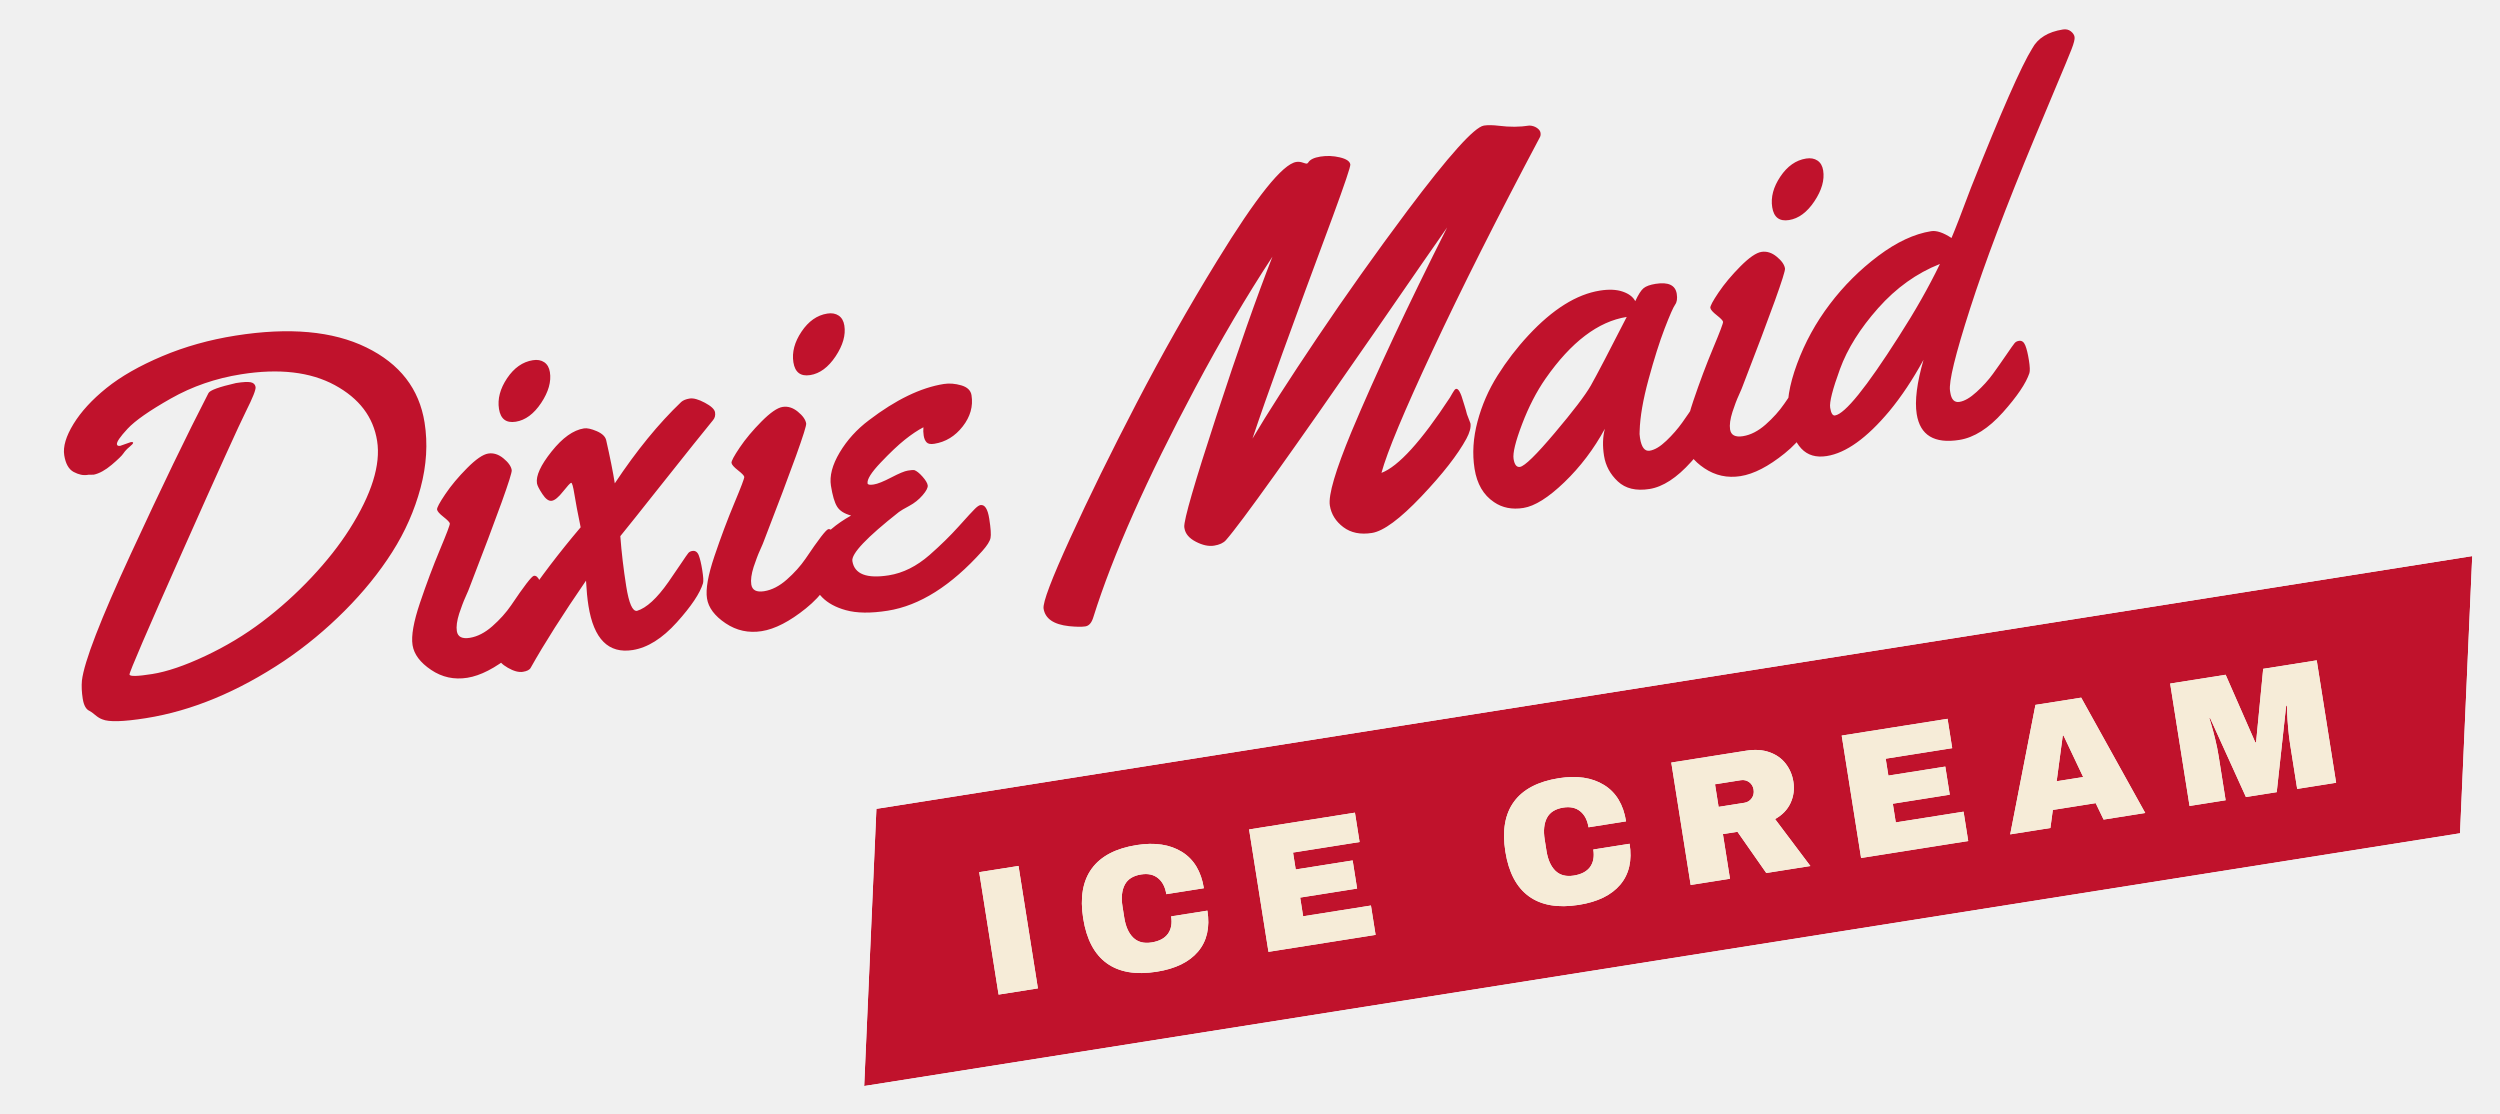
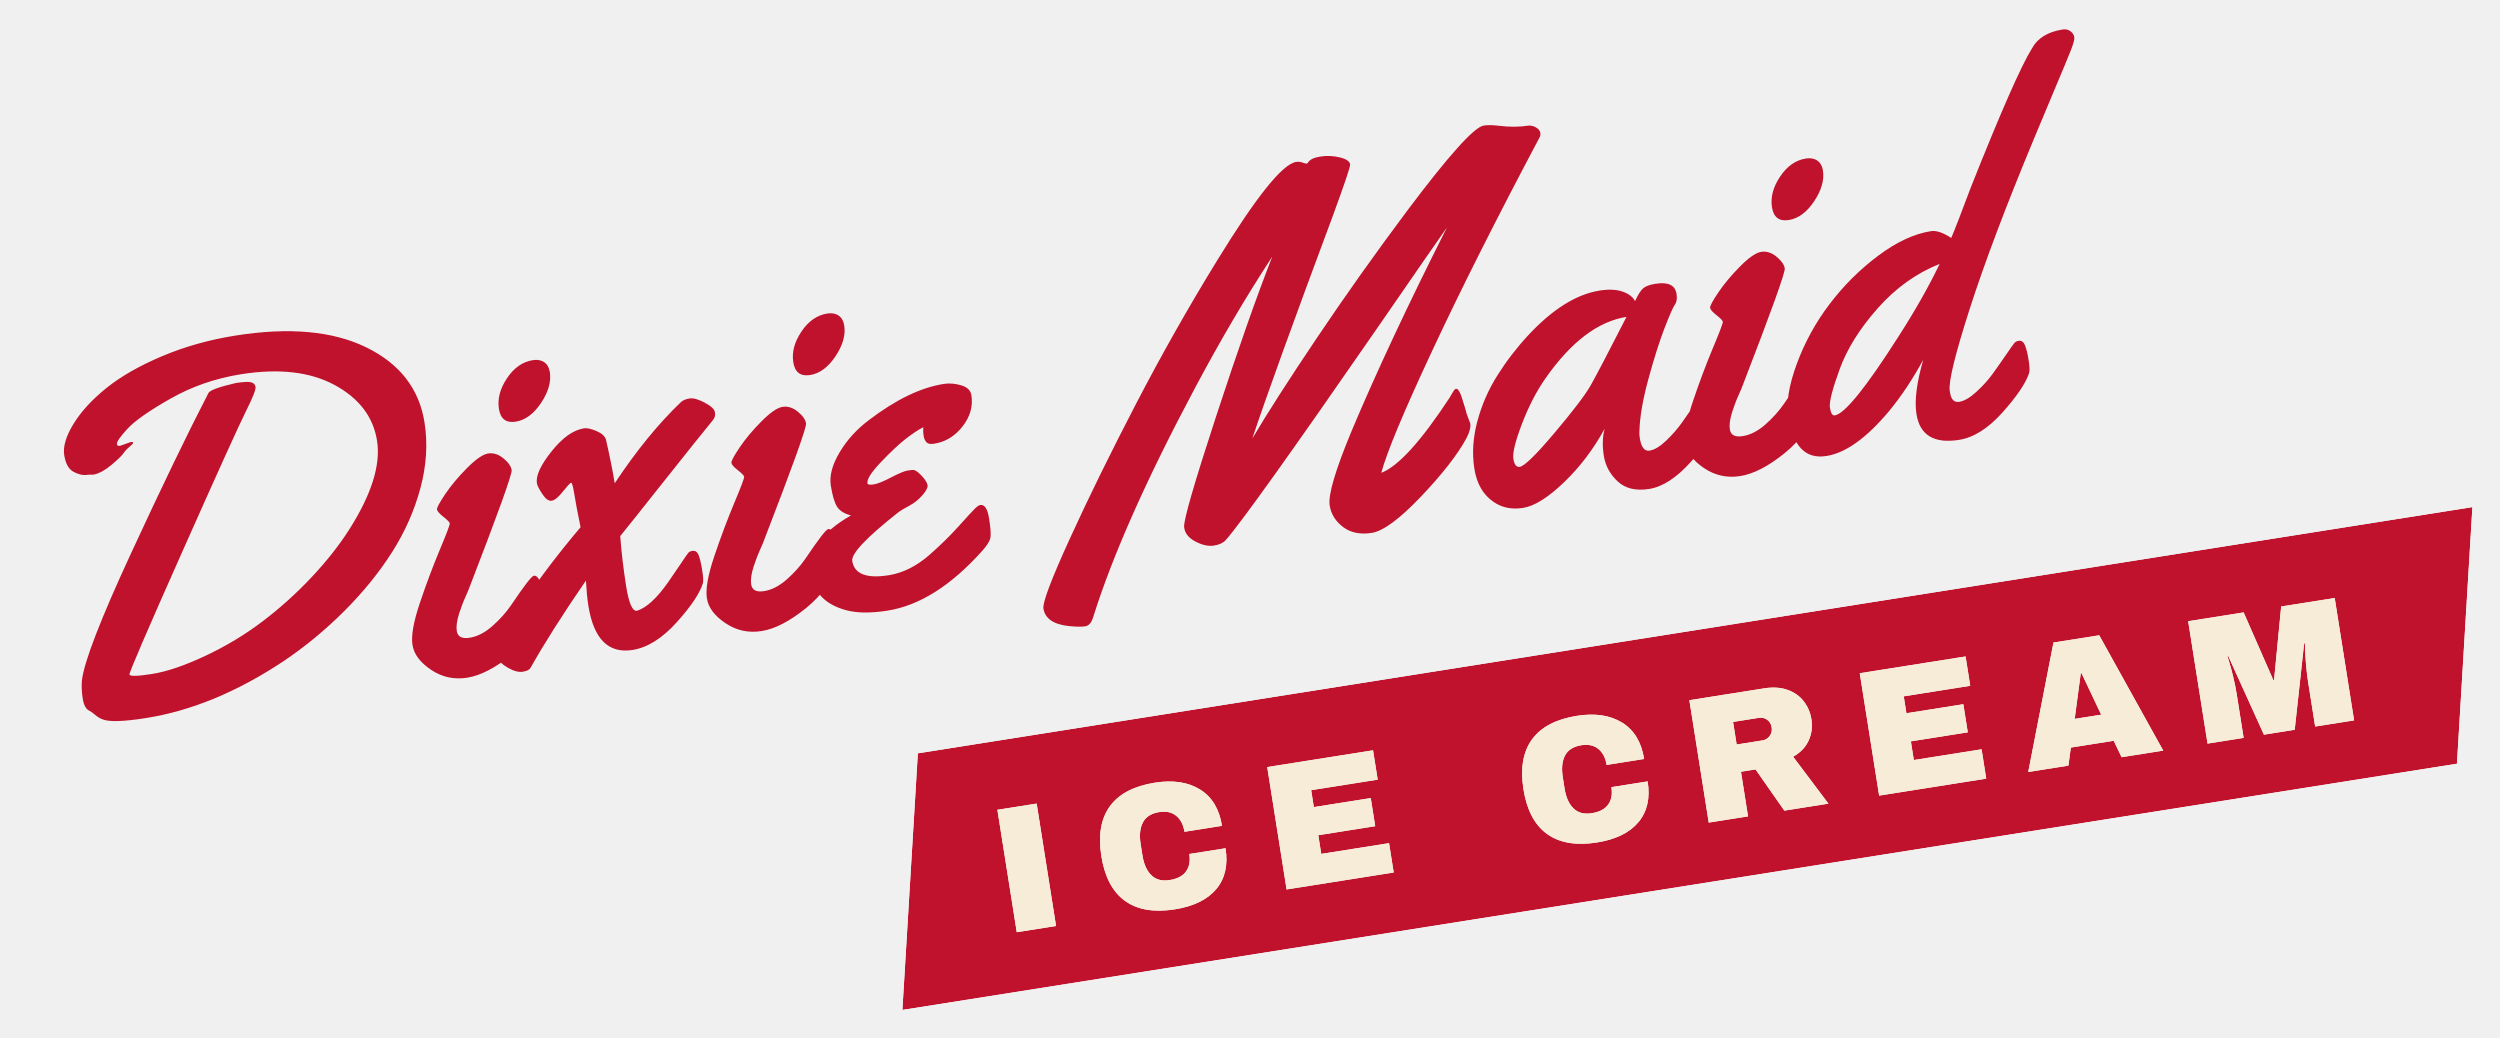
- <svg xmlns="http://www.w3.org/2000/svg" viewBox="2.8 -22.0 721.7 321.5" role="img" aria-label="Dixie Maid ice cream">
-   <g transform="translate(240, 214) rotate(-9)">
+ <svg xmlns="http://www.w3.org/2000/svg" viewBox="2.8 -22.0 721.8 299.5" role="img" aria-label="Dixie Maid ice cream">
+   <g transform="translate(252, 198) rotate(-9)">
    <defs>
      <mask id="knock">
-         <polygon points="16,0 482.424,0 466.424,78.48 0,78.48" fill="white" />
-         <g transform="translate(38.07747, 58.48)">
+         <polygon points="16,0 470.424,0 454.424,72.48 0,72.48" fill="white" />
+         <g transform="translate(31.75276, 55.48)">
          <path d="M15.86 0L4.37 0L4.37-35.78L15.86-35.78 M50.49-36.40Q58.45-36.40 63.08-32.42Q67.70-28.44 67.70-21.06L56.73-21.06Q56.73-24.18 55.09-26Q53.46-27.82 50.44-27.82Q46.96-27.82 45.32-25.64Q43.68-23.45 43.68-19.55L43.68-16.22Q43.68-12.38 45.32-10.17Q46.96-7.96 50.34-7.96Q53.66-7.96 55.38-9.67Q57.10-11.39 57.10-14.51L67.70-14.51Q67.70-7.18 63.21-3.28Q58.71 0.62 50.49 0.62Q41.34 0.62 36.63-4.06Q31.93-8.74 31.93-17.89Q31.93-27.04 36.63-31.72Q41.34-36.40 50.49-36.40 M83.25 0L83.25-35.78L114.19-35.78L114.19-27.20L94.74-27.20L94.74-22.26L111.38-22.26L111.38-14.04L94.74-14.04L94.74-8.58L114.56-8.58L114.56 0  M173.89-36.40Q181.84-36.40 186.47-32.42Q191.10-28.44 191.10-21.06L180.13-21.06Q180.13-24.18 178.49-26Q176.85-27.82 173.84-27.82Q170.35-27.82 168.71-25.64Q167.08-23.45 167.08-19.55L167.08-16.22Q167.08-12.38 168.71-10.17Q170.35-7.96 173.73-7.96Q177.06-7.96 178.78-9.67Q180.49-11.39 180.49-14.51L191.10-14.51Q191.10-7.18 186.60-3.28Q182.10 0.62 173.89 0.62Q164.74 0.62 160.03-4.06Q155.32-8.74 155.32-17.89Q155.32-27.04 160.03-31.72Q164.74-36.40 173.89-36.40 M240.60-24.80Q240.60-21.53 238.84-18.88Q237.07-16.22 233.69-14.98L241.64 0L228.75 0L222.40-13.05L218.14-13.05L218.14 0L206.65 0L206.65-35.78L228.54-35.78Q232.39-35.78 235.12-34.29Q237.85-32.81 239.23-30.29Q240.60-27.77 240.60-24.80M228.90-24.34Q228.90-25.74 227.97-26.68Q227.03-27.61 225.68-27.61L218.14-27.61L218.14-21.01L225.68-21.01Q227.03-21.01 227.97-21.97Q228.90-22.93 228.90-24.34 M256.46 0L256.46-35.78L287.40-35.78L287.40-27.20L267.96-27.20L267.96-22.26L284.60-22.26L284.60-14.04L267.96-14.04L267.96-8.58L287.77-8.58L287.77 0 M339.51 0L327.34 0L325.83-5.04L313.30-5.04L311.79 0L300.04 0L313.09-35.78L326.46-35.78L339.51 0M319.49-25.79L315.69-13.05L323.44-13.05L319.70-25.79 M395.30 0L383.92 0L383.92-12.90Q383.92-15.29 384.10-17.81Q384.28-20.33 384.49-22.05Q384.70-23.76 384.75-24.23L384.54-24.23L377.94 0L368.94 0L362.28-24.18L362.08-24.18Q362.13-23.71 362.36-22.02Q362.60-20.33 362.80-17.81Q363.01-15.29 363.01-12.90L363.01 0L352.46 0L352.46-35.78L368.68-35.78L374.09-15.13L374.30-15.13L379.65-35.78L395.30-35.78" fill="black" />
        </g>
      </mask>
    </defs>
-     <polygon points="16,0 482.424,0 466.424,78.48 0,78.48" fill="#c0122c" mask="url(#knock)" />
-     <g transform="translate(38.07747, 58.48)">
+     <polygon points="16,0 470.424,0 454.424,72.48 0,72.48" fill="#c0122c" mask="url(#knock)" />
+     <g transform="translate(31.75276, 55.48)">
      <path d="M15.86 0L4.37 0L4.37-35.78L15.86-35.78 M50.49-36.40Q58.45-36.40 63.08-32.42Q67.70-28.44 67.70-21.06L56.73-21.06Q56.73-24.18 55.09-26Q53.46-27.82 50.44-27.82Q46.96-27.82 45.32-25.64Q43.68-23.45 43.68-19.55L43.68-16.22Q43.68-12.38 45.32-10.17Q46.96-7.96 50.34-7.96Q53.66-7.96 55.38-9.67Q57.10-11.39 57.10-14.51L67.70-14.51Q67.70-7.18 63.21-3.28Q58.71 0.62 50.49 0.62Q41.34 0.62 36.63-4.06Q31.93-8.74 31.93-17.89Q31.93-27.04 36.63-31.72Q41.34-36.40 50.49-36.40 M83.25 0L83.25-35.78L114.19-35.78L114.19-27.20L94.74-27.20L94.74-22.26L111.38-22.26L111.38-14.04L94.74-14.04L94.74-8.58L114.56-8.58L114.56 0  M173.89-36.40Q181.84-36.40 186.47-32.42Q191.10-28.44 191.10-21.06L180.13-21.06Q180.13-24.18 178.49-26Q176.85-27.82 173.84-27.82Q170.35-27.82 168.71-25.64Q167.08-23.45 167.08-19.55L167.08-16.22Q167.08-12.38 168.71-10.17Q170.35-7.96 173.73-7.96Q177.06-7.96 178.78-9.67Q180.49-11.39 180.49-14.51L191.10-14.51Q191.10-7.18 186.60-3.28Q182.10 0.62 173.89 0.62Q164.74 0.62 160.03-4.06Q155.32-8.74 155.32-17.89Q155.32-27.04 160.03-31.72Q164.74-36.40 173.89-36.40 M240.60-24.80Q240.60-21.53 238.84-18.88Q237.07-16.22 233.69-14.98L241.64 0L228.75 0L222.40-13.05L218.14-13.05L218.14 0L206.65 0L206.65-35.78L228.54-35.78Q232.39-35.78 235.12-34.29Q237.85-32.81 239.23-30.29Q240.60-27.77 240.60-24.80M228.90-24.34Q228.90-25.74 227.97-26.68Q227.03-27.61 225.68-27.61L218.14-27.61L218.14-21.01L225.68-21.01Q227.03-21.01 227.97-21.97Q228.90-22.93 228.90-24.34 M256.46 0L256.46-35.78L287.40-35.78L287.40-27.20L267.96-27.20L267.96-22.26L284.60-22.26L284.60-14.04L267.96-14.04L267.96-8.58L287.77-8.58L287.77 0 M339.51 0L327.34 0L325.83-5.04L313.30-5.04L311.79 0L300.04 0L313.09-35.78L326.46-35.78L339.51 0M319.49-25.79L315.69-13.05L323.44-13.05L319.70-25.79 M395.30 0L383.92 0L383.92-12.90Q383.92-15.29 384.10-17.81Q384.28-20.33 384.49-22.05Q384.70-23.76 384.75-24.23L384.54-24.23L377.94 0L368.94 0L362.28-24.18L362.08-24.18Q362.13-23.71 362.36-22.02Q362.60-20.33 362.80-17.81Q363.01-15.29 363.01-12.90L363.01 0L352.46 0L352.46-35.78L368.68-35.78L374.09-15.13L374.30-15.13L379.65-35.78L395.30-35.78" fill="#f6ecd8" />
    </g>
  </g>
  <g transform="translate(28, 188) rotate(-9)">
    <path d="M35.23-71.78L33.69-72L33.40-72Q31.57-72 29.63-73.46Q27.69-74.93 27.69-78.66Q27.69-82.40 31.75-87.16Q35.82-91.92 42.77-95.91Q49.73-99.90 60.10-102.47Q70.46-105.03 81.96-105.03Q105.47-105.03 118.69-95.76Q131.91-86.50 131.91-71.70Q131.91-62.48 127.81-53.25Q123.71-44.02 116.82-36.22Q109.94-28.42 100.63-21.64Q91.33-14.87 81.15-10.11Q59.18 0 39.11 0Q29.22 0 26.66-1.61Q25.71-2.12 24.79-3.19Q23.88-4.25 23.36-4.61Q21.97-5.49 21.97-8.39Q21.97-11.28 22.56-13.62Q24.76-21.46 42.30-47.64Q59.84-73.83 71.63-89.87Q72.44-90.97 79.91-91.48Q82.98-91.48 84.16-91.04Q85.33-90.60 85.33-89.47Q85.33-88.33 81.52-83.02Q77.71-77.71 57.06-45.89Q36.40-14.06 36.40-13.18Q36.40-12.30 42.88-12.30Q49.37-12.30 58.85-15.05Q68.33-17.80 76.68-22.27Q85.03-26.73 92.65-32.63Q100.27-38.53 105.69-44.68Q117.55-58.15 117.55-68.63Q117.55-79.10 108-86.43Q98.44-93.75 81.81-93.75Q70.61-93.75 60.64-90.01Q50.68-86.28 46.95-83.35Q43.21-80.42 43.21-79.39Q43.21-78.81 44.09-78.81L47.24-79.39Q47.90-79.39 47.90-79.10Q47.90-78.81 46.66-78.08Q45.41-77.34 44.64-76.50Q43.87-75.66 40.80-73.79Q37.72-71.92 35.23-71.78M169.92-80.42Q169.92-76.25 166.04-72.03Q162.16-67.82 157.95-67.82Q153.74-67.82 153.74-72.22Q153.74-76.61 157.43-80.60Q161.13-84.59 165.60-84.59Q167.58-84.59 168.75-83.50Q169.92-82.40 169.92-80.42M158.06-16.48Q158.06-14.28 157.62-13.33Q154.03-6.01 146.19-1.50Q138.35 3 132.57 3Q126.78 3 122.61-0.88Q118.43-4.76 118.43-8.79Q118.43-12.82 122.46-20.51Q126.49-28.20 130.52-34.72Q134.55-41.24 134.55-41.78Q134.55-42.33 133.04-43.95Q131.54-45.56 131.54-46.33Q131.54-47.09 134.58-50.35Q137.62-53.61 141.98-56.80Q146.34-59.99 148.65-59.99Q150.95-59.99 152.78-57.93Q154.61-55.88 154.61-54.20Q154.61-52.51 137.18-22.49Q136.96-22.05 135.97-20.54Q134.99-19.04 134.44-18.05Q133.89-17.07 133.15-15.67Q131.69-12.74 131.69-10.77Q131.69-8.28 135.06-8.28Q138.43-8.28 142.05-10.58Q145.68-12.89 148.32-15.67Q155.20-23.07 156.15-23.07Q158.06-23.07 158.06-16.48M206.03-65.99Q206.98-66.58 208.59-66.58Q210.21-66.58 212.70-64.71Q215.19-62.84 215.19-61.49Q215.19-60.13 214.23-59.33Q213.28-58.52 207.53-53.28Q201.78-48.05 194.38-41.24Q186.99-34.42 182.59-30.47Q182.01-23.44 182.01-15.93Q182.01-8.42 183.98-8.42Q188.23-9.01 194.24-15.23Q196.44-17.50 198.60-19.85Q200.76-22.19 201.23-22.60Q201.71-23 202.44-23Q203.76-23 204.09-21.46Q204.42-19.92 204.42-17.03Q204.42-14.14 204.05-13.33Q202.08-9.23 194.79-3.33Q187.50 2.56 180.98 2.56Q170.36 2.56 170.36-12.08Q170.36-15.09 170.80-19.34Q158.57-6.45 151.10 3Q150.51 3.81 148.68 3.81Q146.85 3.81 144.58 1.98Q142.31 0.15 142.31-1.35Q142.31-2.86 142.60-3.74Q143.41-6.67 152.01-15.97Q160.62-25.27 171.68-34.79Q171.39-41.09 171.39-44.49Q171.39-47.90 170.98-47.90Q170.58-47.90 168.27-45.78Q165.97-43.65 164.65-43.65Q163.33-43.65 162.27-46Q161.21-48.34 161.21-49.29Q161.21-52.59 166.81-57.71Q172.41-62.84 177.10-62.84Q178.42-62.84 180.58-61.49Q182.74-60.13 182.89-58.52Q183.40-50.83 183.40-45.78Q194.90-58.30 206.03-65.99M255.98-80.42Q255.98-76.25 252.10-72.03Q248.22-67.82 244.01-67.82Q239.79-67.82 239.79-72.22Q239.79-76.61 243.49-80.60Q247.19-84.59 251.66-84.59Q253.64-84.59 254.81-83.50Q255.98-82.40 255.98-80.42M244.12-16.48Q244.12-14.28 243.68-13.33Q240.09-6.01 232.25-1.50Q224.41 3 218.63 3Q212.84 3 208.67-0.88Q204.49-4.76 204.49-8.79Q204.49-12.82 208.52-20.51Q212.55-28.20 216.58-34.72Q220.61-41.24 220.61-41.78Q220.61-42.33 219.10-43.95Q217.60-45.56 217.60-46.33Q217.60-47.09 220.64-50.35Q223.68-53.61 228.04-56.80Q232.40-59.99 234.70-59.99Q237.01-59.99 238.84-57.93Q240.67-55.88 240.67-54.20Q240.67-52.51 223.24-22.49Q223.02-22.05 222.03-20.54Q221.04-19.04 220.50-18.05Q219.95-17.07 219.21-15.67Q217.75-12.74 217.75-10.77Q217.75-8.28 221.12-8.28Q224.49-8.28 228.11-10.58Q231.74-12.89 234.38-15.67Q241.26-23.07 242.21-23.07Q244.12-23.07 244.12-16.48M289.09-54.79Q289.09-49.95 285.17-46.29Q281.25-42.63 276.27-42.63Q274.66-42.63 274.15-43.40Q273.63-44.17 273.63-45.41Q273.63-46.66 273.93-47.83Q271.29-46.95 268.07-45.12Q264.84-43.29 260.16-39.70Q255.47-36.11 255.47-34.35Q255.47-33.76 257.19-33.76Q258.91-33.76 262.50-34.97Q266.09-36.18 267.52-36.18Q268.95-36.18 269.38-36.04Q270.34-35.52 271.44-33.80Q272.53-32.08 272.53-31.09Q272.53-30.10 270.63-28.49Q268.73-26.88 266.31-26.04Q263.89-25.20 263.09-24.76Q247.63-16.11 247.63-12.89Q247.63-7.18 257.37-7.18Q263.60-7.18 269.90-11.13Q275.24-14.50 279.53-17.98Q283.81-21.46 284.95-22.27Q286.08-23.07 286.67-23.07Q288.57-23.07 288.57-18.82Q288.57-14.58 288.06-13.22Q287.55-11.87 285.13-9.89Q269.46 2.86 255.47 2.86Q248 2.86 243.53 0.81Q235.33-2.93 235.33-10.62Q235.33-20.73 249.32-25.93Q246.53-27.17 245.73-29.11Q244.92-31.05 244.92-35.34Q244.92-39.62 248.91-44.42Q252.91-49.22 258.69-52.29Q271.58-59.25 281.69-59.25Q284.11-59.25 286.60-58.08Q289.09-56.91 289.09-54.79M429.49-27.03L430.08-24.24Q430.08-22.49 428.25-20.07Q423.41-13.77 412.76-5.60Q402.10 2.56 397.05 2.56Q391.99 2.56 389.14-0.40Q386.28-3.37 386.28-7.18Q386.28-11.72 395.80-27.25Q410.08-50.32 432.28-81.15Q427.59-76.32 407.37-55.08Q362.62-8.20 355.08-1.98Q353.83-0.95 351.45-0.95Q349.07-0.95 346.44-2.89Q343.80-4.83 343.80-7.25L343.80-7.62Q344.09-10.69 357.93-37.72Q371.78-64.75 381.15-80.71Q367.31-65.48 353.17-46.73Q326.29-11.13 313.84 13.92Q312.74 16.26 311.13 16.26Q309.52 16.26 306.45 15.45Q300 13.70 300 9.30Q300 6.67 310.77-9.56Q321.53-25.78 335.74-45.01Q349.95-64.23 365.19-82.03Q386.21-106.64 392.21-106.64Q393.16-106.64 394.04-106.16Q394.92-105.69 395.14-105.69Q395.36-105.69 395.58-105.91Q396.53-107.08 399.35-107.08Q402.17-107.08 404.85-105.98Q407.52-104.88 407.52-103.49Q407.52-102.61 400.20-89.50Q375.66-46 367.24-29.74Q375.29-39.48 390.27-55.59Q405.25-71.70 421.73-87.74Q443.19-108.54 447.36-108.54Q449.05-108.54 451.61-107.81Q456.15-106.49 460.33-106.49Q461.50-106.27 462.34-105.51Q463.18-104.74 463.18-103.93Q463.18-103.12 462.74-102.61Q438.94-70.97 422.61-46.80Q406.27-22.63 402.47-14.14Q410.16-15.75 425.39-32.52Q426.05-33.40 426.34-33.69Q426.64-33.98 426.86-34.28Q428.10-35.74 428.76-32.45Q429.05-30.54 429.16-29.77Q429.27-29 429.38-28.16Q429.49-27.32 429.49-27.03M489.18-55.66Q494.75-55.66 494.75-51.86Q494.75-49.80 493.80-48.85Q492.85-47.90 489.73-42.52Q486.62-37.13 482.85-28.75Q479.08-20.36 477.98-14.43Q477.76-13.70 477.76-12.38Q477.76-8.35 479.96-8.35Q482.15-8.35 485.16-10.44Q488.16-12.52 490.50-14.90Q492.85-17.29 495.08-19.78Q497.31-22.27 497.75-22.63Q498.19-23 499.07-23Q500.46-23 500.76-20.87Q501.05-18.75 501.05-16.48Q501.05-14.21 500.61-13.33Q498.49-9.16 491.27-3.30Q484.06 2.56 478.16 2.56Q472.27 2.56 469.48-1.03Q466.70-4.61 466.70-8.97Q466.70-13.33 468.16-16.63Q462.08-8.72 454.21-3.22Q446.34 2.27 441.36 2.27Q436.38 2.27 433.23-0.73Q429.20-4.47 429.20-11.10Q429.20-17.72 432.17-24.43Q435.13-31.13 439.97-36.66Q444.80-42.19 450.59-46.73Q462.74-56.25 473-56.25Q476.95-56.25 479.44-54.93Q481.93-53.61 482.59-51.64Q484.35-54.27 485.56-54.97Q486.77-55.66 489.18-55.66M479.44-47.53Q466.92-47.53 453.52-33.62Q448.75-28.64 444.76-21.68Q440.77-14.72 440.77-12.16Q440.77-9.59 442.24-9.59Q444.29-9.59 453.66-17.69Q463.04-25.78 466.11-29.59Q469.48-33.84 479.44-47.53M542.07-80.42Q542.07-76.25 538.18-72.03Q534.30-67.82 530.09-67.82Q525.88-67.82 525.88-72.22Q525.88-76.61 529.58-80.60Q533.28-84.59 537.74-84.59Q539.72-84.59 540.89-83.50Q542.07-82.40 542.07-80.42M530.20-16.48Q530.20-14.28 529.76-13.33Q526.17-6.01 518.33-1.50Q510.50 3 504.71 3Q498.93 3 494.75-0.88Q490.58-4.76 490.58-8.79Q490.58-12.82 494.60-20.51Q498.63-28.20 502.66-34.72Q506.69-41.24 506.69-41.78Q506.69-42.33 505.19-43.95Q503.69-45.56 503.69-46.33Q503.69-47.09 506.73-50.35Q509.77-53.61 514.12-56.80Q518.48-59.99 520.79-59.99Q523.10-59.99 524.93-57.93Q526.76-55.88 526.76-54.20Q526.76-52.51 509.33-22.49Q509.11-22.05 508.12-20.54Q507.13-19.04 506.58-18.05Q506.03-17.07 505.30-15.67Q503.83-12.74 503.83-10.77Q503.83-8.28 507.20-8.28Q510.57-8.28 514.20-10.58Q517.82-12.89 520.46-15.67Q527.34-23.07 528.30-23.07Q530.20-23.07 530.20-16.48M616.77-109.79Q618.16-109.79 618.97-108.91Q619.78-108.03 619.78-107.12Q619.78-106.20 618.35-103.75Q616.92-101.29 611.79-93.05Q606.67-84.81 603.81-80.13Q587.18-53.10 577.73-34.42Q568.29-15.75 568.29-11.87L568.29-11.28Q568.29-8.28 570.48-8.28Q572.68-8.28 575.79-10.33Q578.91-12.38 581.25-14.72Q583.59-17.07 585.97-19.59Q588.35-22.12 588.87-22.56Q589.38-23 590.19-23Q591.43-23 591.80-21.42Q592.16-19.85 592.16-17.03Q592.16-14.21 591.72-13.33Q589.60-9.23 582.39-3.33Q575.17 2.56 568.73 2.56Q557.74 2.56 557.74-6.74Q557.74-12.52 562.13-21.90Q556.20-14.21 550.05-8.79Q538.62 1.17 530.20 1.17Q525.51 1.17 523.28-2.12Q521.04-5.42 521.04-11.61Q521.04-17.80 525.88-26.44Q530.71-35.08 537.93-42Q545.14-48.93 553.93-53.58Q562.72-58.23 570.12-58.23Q572.46-58.23 575.61-55.37Q577.73-58.74 583.45-68.85Q601.39-99.10 607.18-105.76Q610.25-109.79 616.77-109.79M571.14-48.49Q560.60-46.14 551.51-38.67Q542.43-31.20 537.89-23.03Q533.35-14.87 533.35-12.45Q533.35-10.03 534.38-10.03Q538.77-10.03 556.13-29.66Q564.77-39.33 571.14-48.49" transform="translate(-21.97266, 0)" fill="#c0122c" />
  </g>
</svg>
